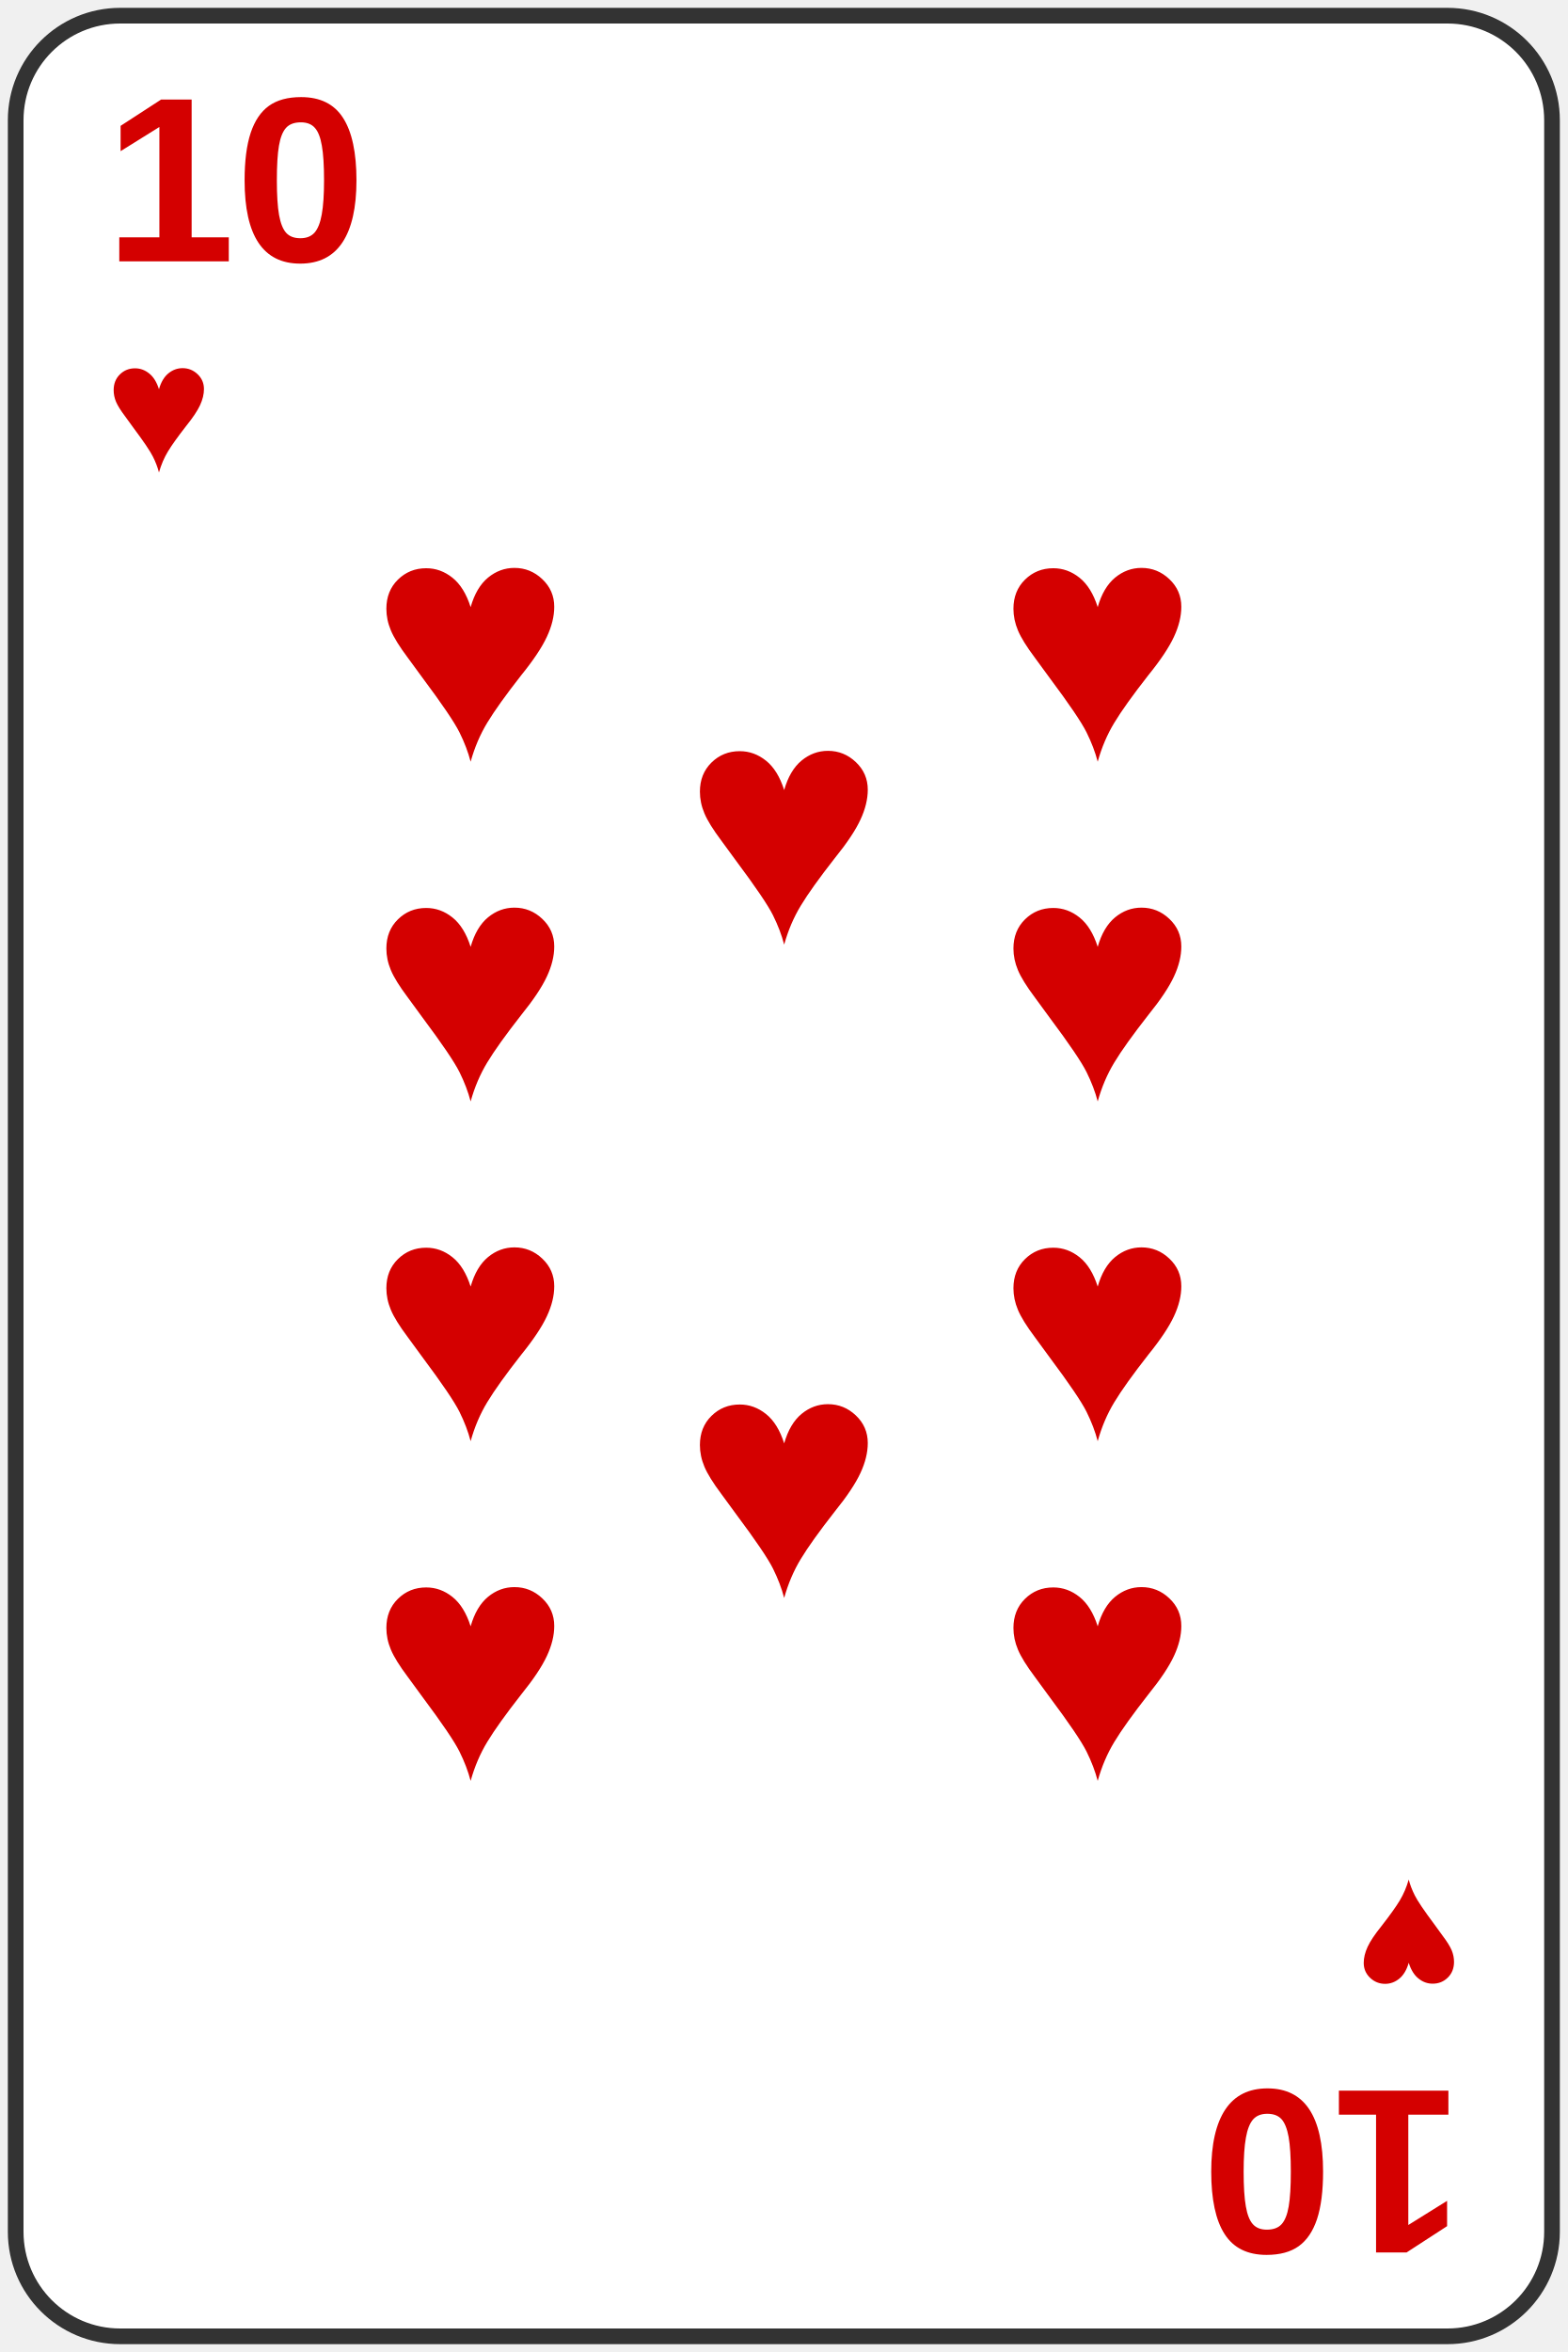
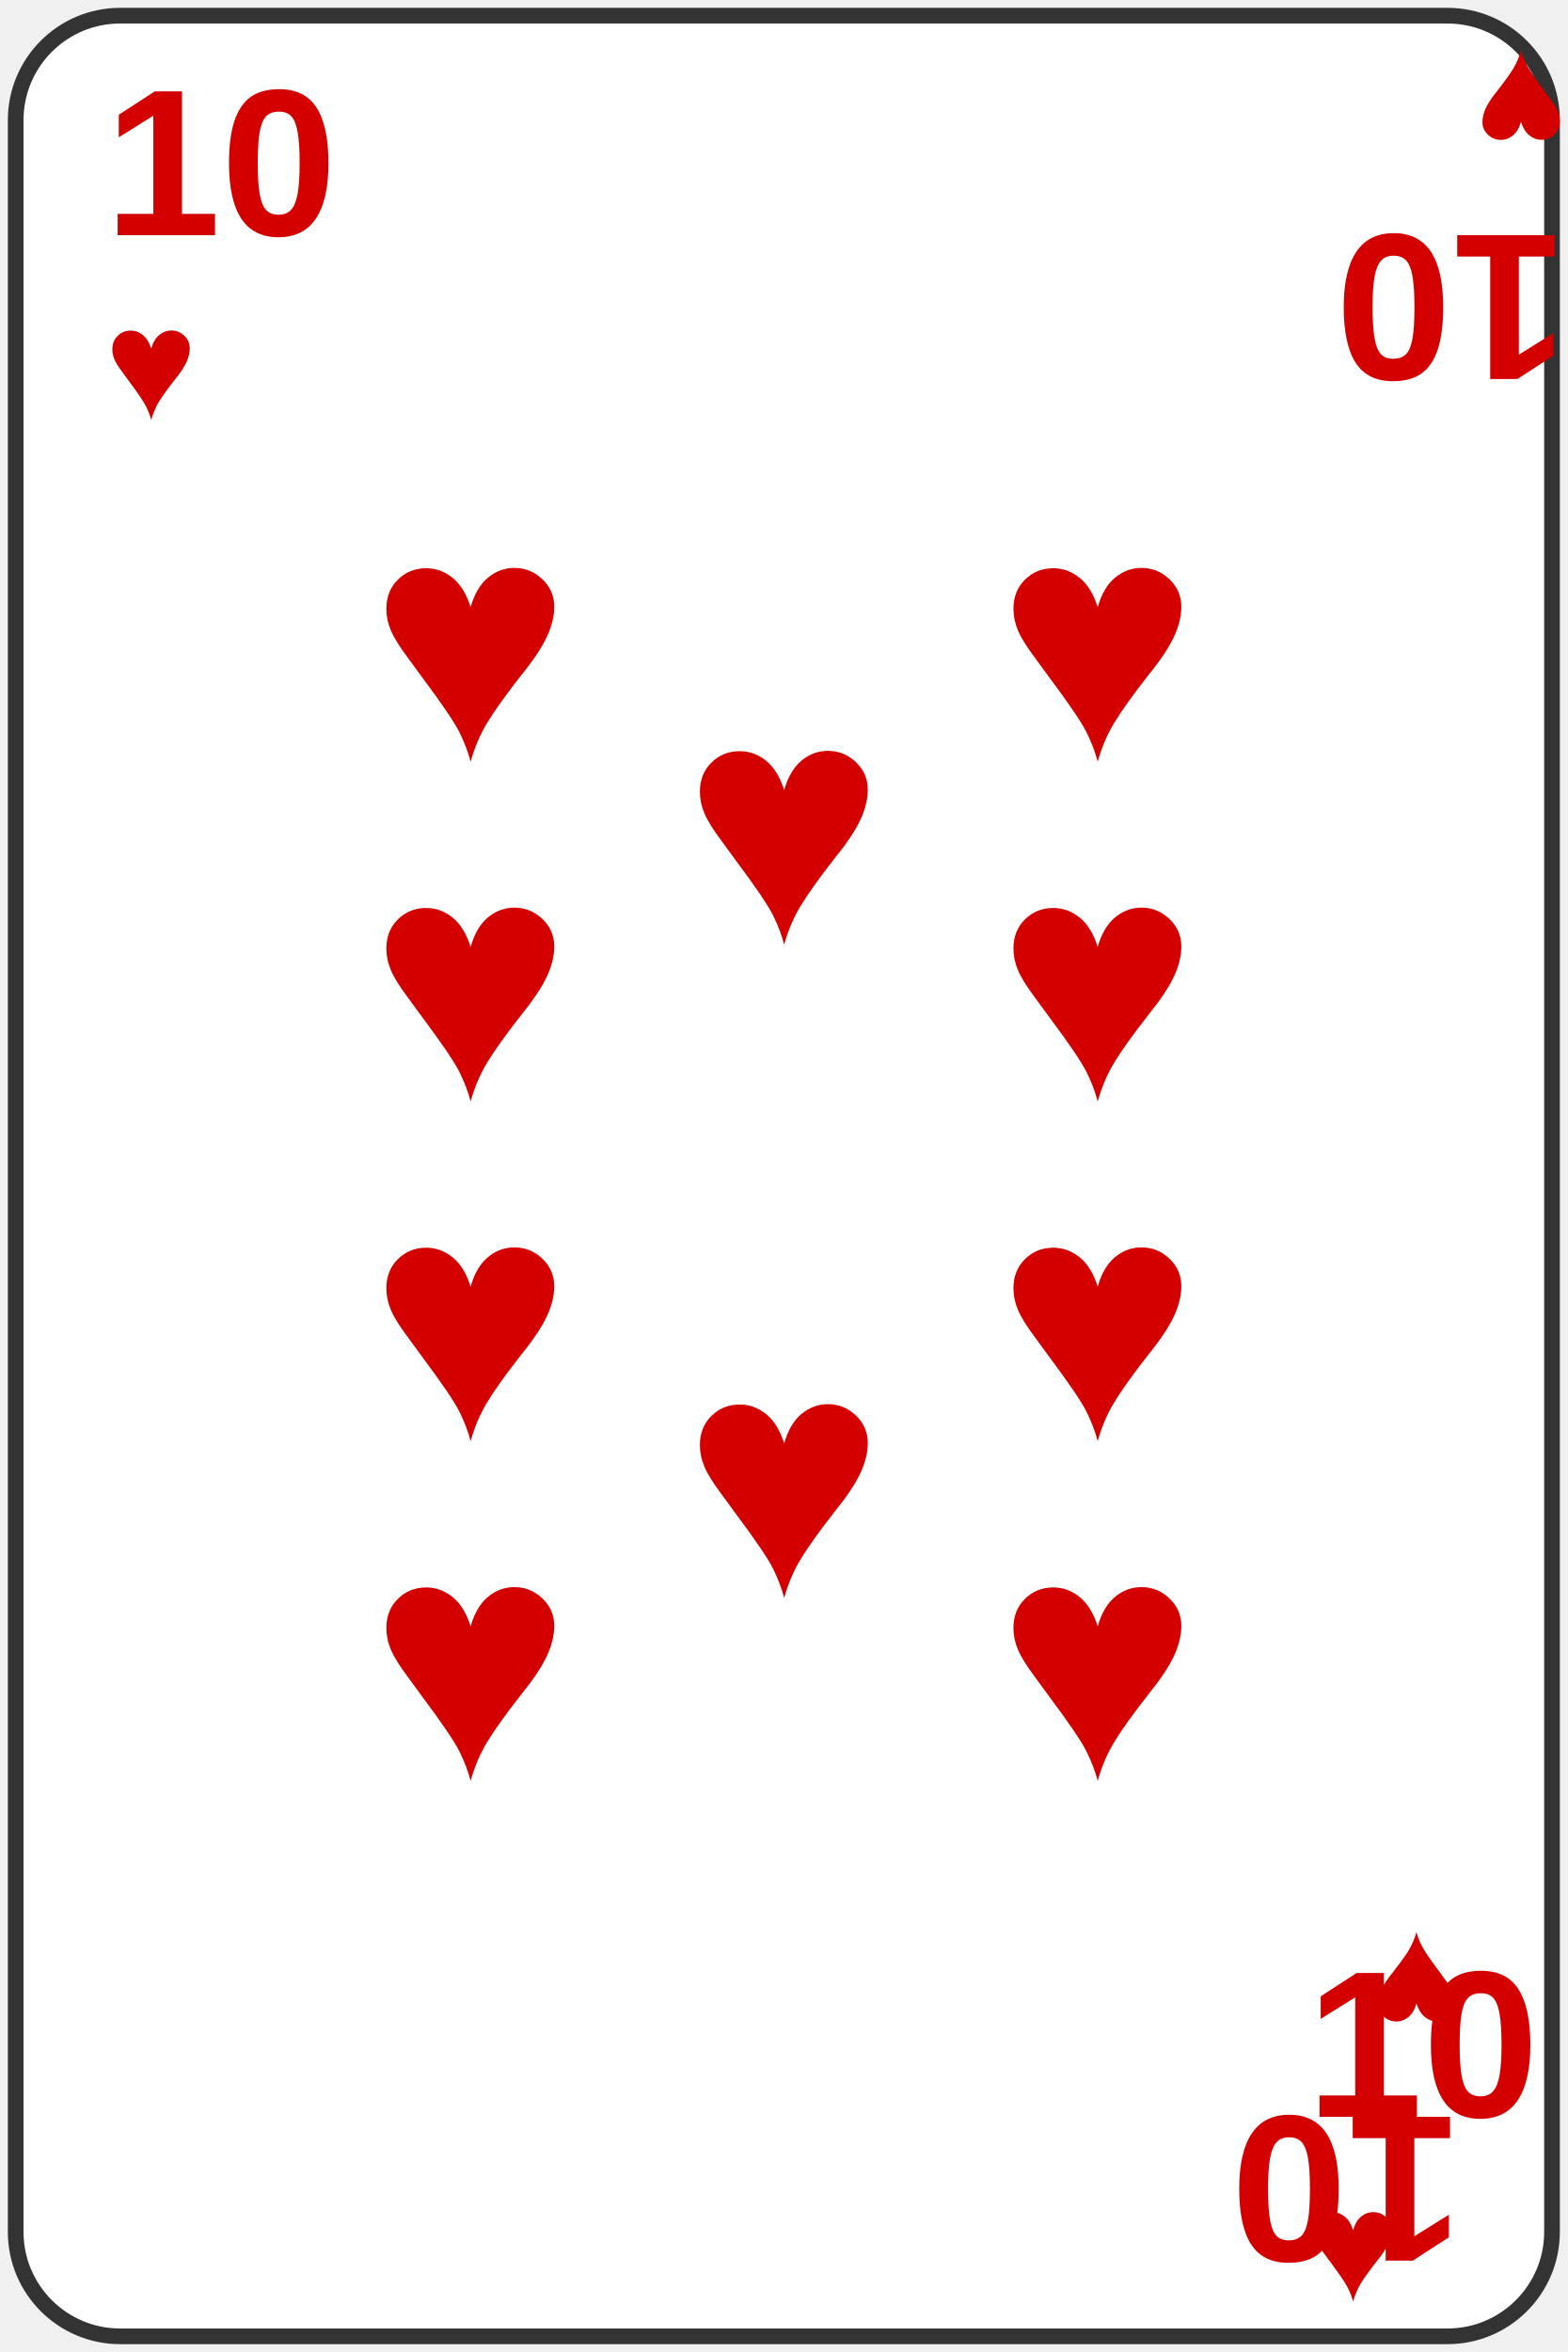
<svg xmlns="http://www.w3.org/2000/svg" width="300" height="450" viewBox="0 0 300 450">
  <rect width="294" height="444" x="3" y="3" rx="20" ry="20" fill="white" stroke="#333" stroke-width="3" />
  <g fill="#D40000">
-     <text x="20" y="50" font-size="45" font-weight="bold" font-family="Arial">10</text>
-     <text x="20" y="90" font-size="35" font-family="Arial">♥</text>
+     <text x="20" y="45" font-size="40" font-weight="bold" font-family="Arial">10</text>
+     <text x="20" y="80" font-size="30" font-family="Arial">♥</text>
+   </g>
+   <g fill="#D40000" transform="rotate(180, 275, 45)">
+     <text x="250" y="45" font-size="40" font-weight="bold" font-family="Arial">10</text>
+     <text x="250" y="80" font-size="30" font-family="Arial">♥</text>
  </g>
  <g fill="#D40000" transform="rotate(180, 150, 225)">
-     <text x="20" y="50" font-size="45" font-weight="bold" font-family="Arial">10</text>
-     <text x="20" y="90" font-size="35" font-family="Arial">♥</text>
+     <text x="20" y="45" font-size="40" font-weight="bold" font-family="Arial">10</text>
+     <text x="20" y="80" font-size="30" font-family="Arial">♥</text>
+   </g>
+   <g fill="#D40000" transform="rotate(360, 275, 405)">
+     <text x="250" y="405" font-size="40" font-weight="bold" font-family="Arial">10</text>
+     <text x="250" y="440" font-size="30" font-family="Arial">♥</text>
  </g>
  <text x="90" y="145" font-size="65" text-anchor="middle" fill="#D40000">♥</text>
  <text x="210" y="145" font-size="65" text-anchor="middle" fill="#D40000">♥</text>
  <text x="90" y="210" font-size="65" text-anchor="middle" fill="#D40000">♥</text>
  <text x="210" y="210" font-size="65" text-anchor="middle" fill="#D40000">♥</text>
  <text x="90" y="275" font-size="65" text-anchor="middle" fill="#D40000">♥</text>
  <text x="210" y="275" font-size="65" text-anchor="middle" fill="#D40000">♥</text>
  <text x="90" y="340" font-size="65" text-anchor="middle" fill="#D40000">♥</text>
  <text x="210" y="340" font-size="65" text-anchor="middle" fill="#D40000">♥</text>
  <text x="150" y="180" font-size="65" text-anchor="middle" fill="#D40000">♥</text>
  <text x="150" y="305" font-size="65" text-anchor="middle" fill="#D40000">♥</text>
</svg>
